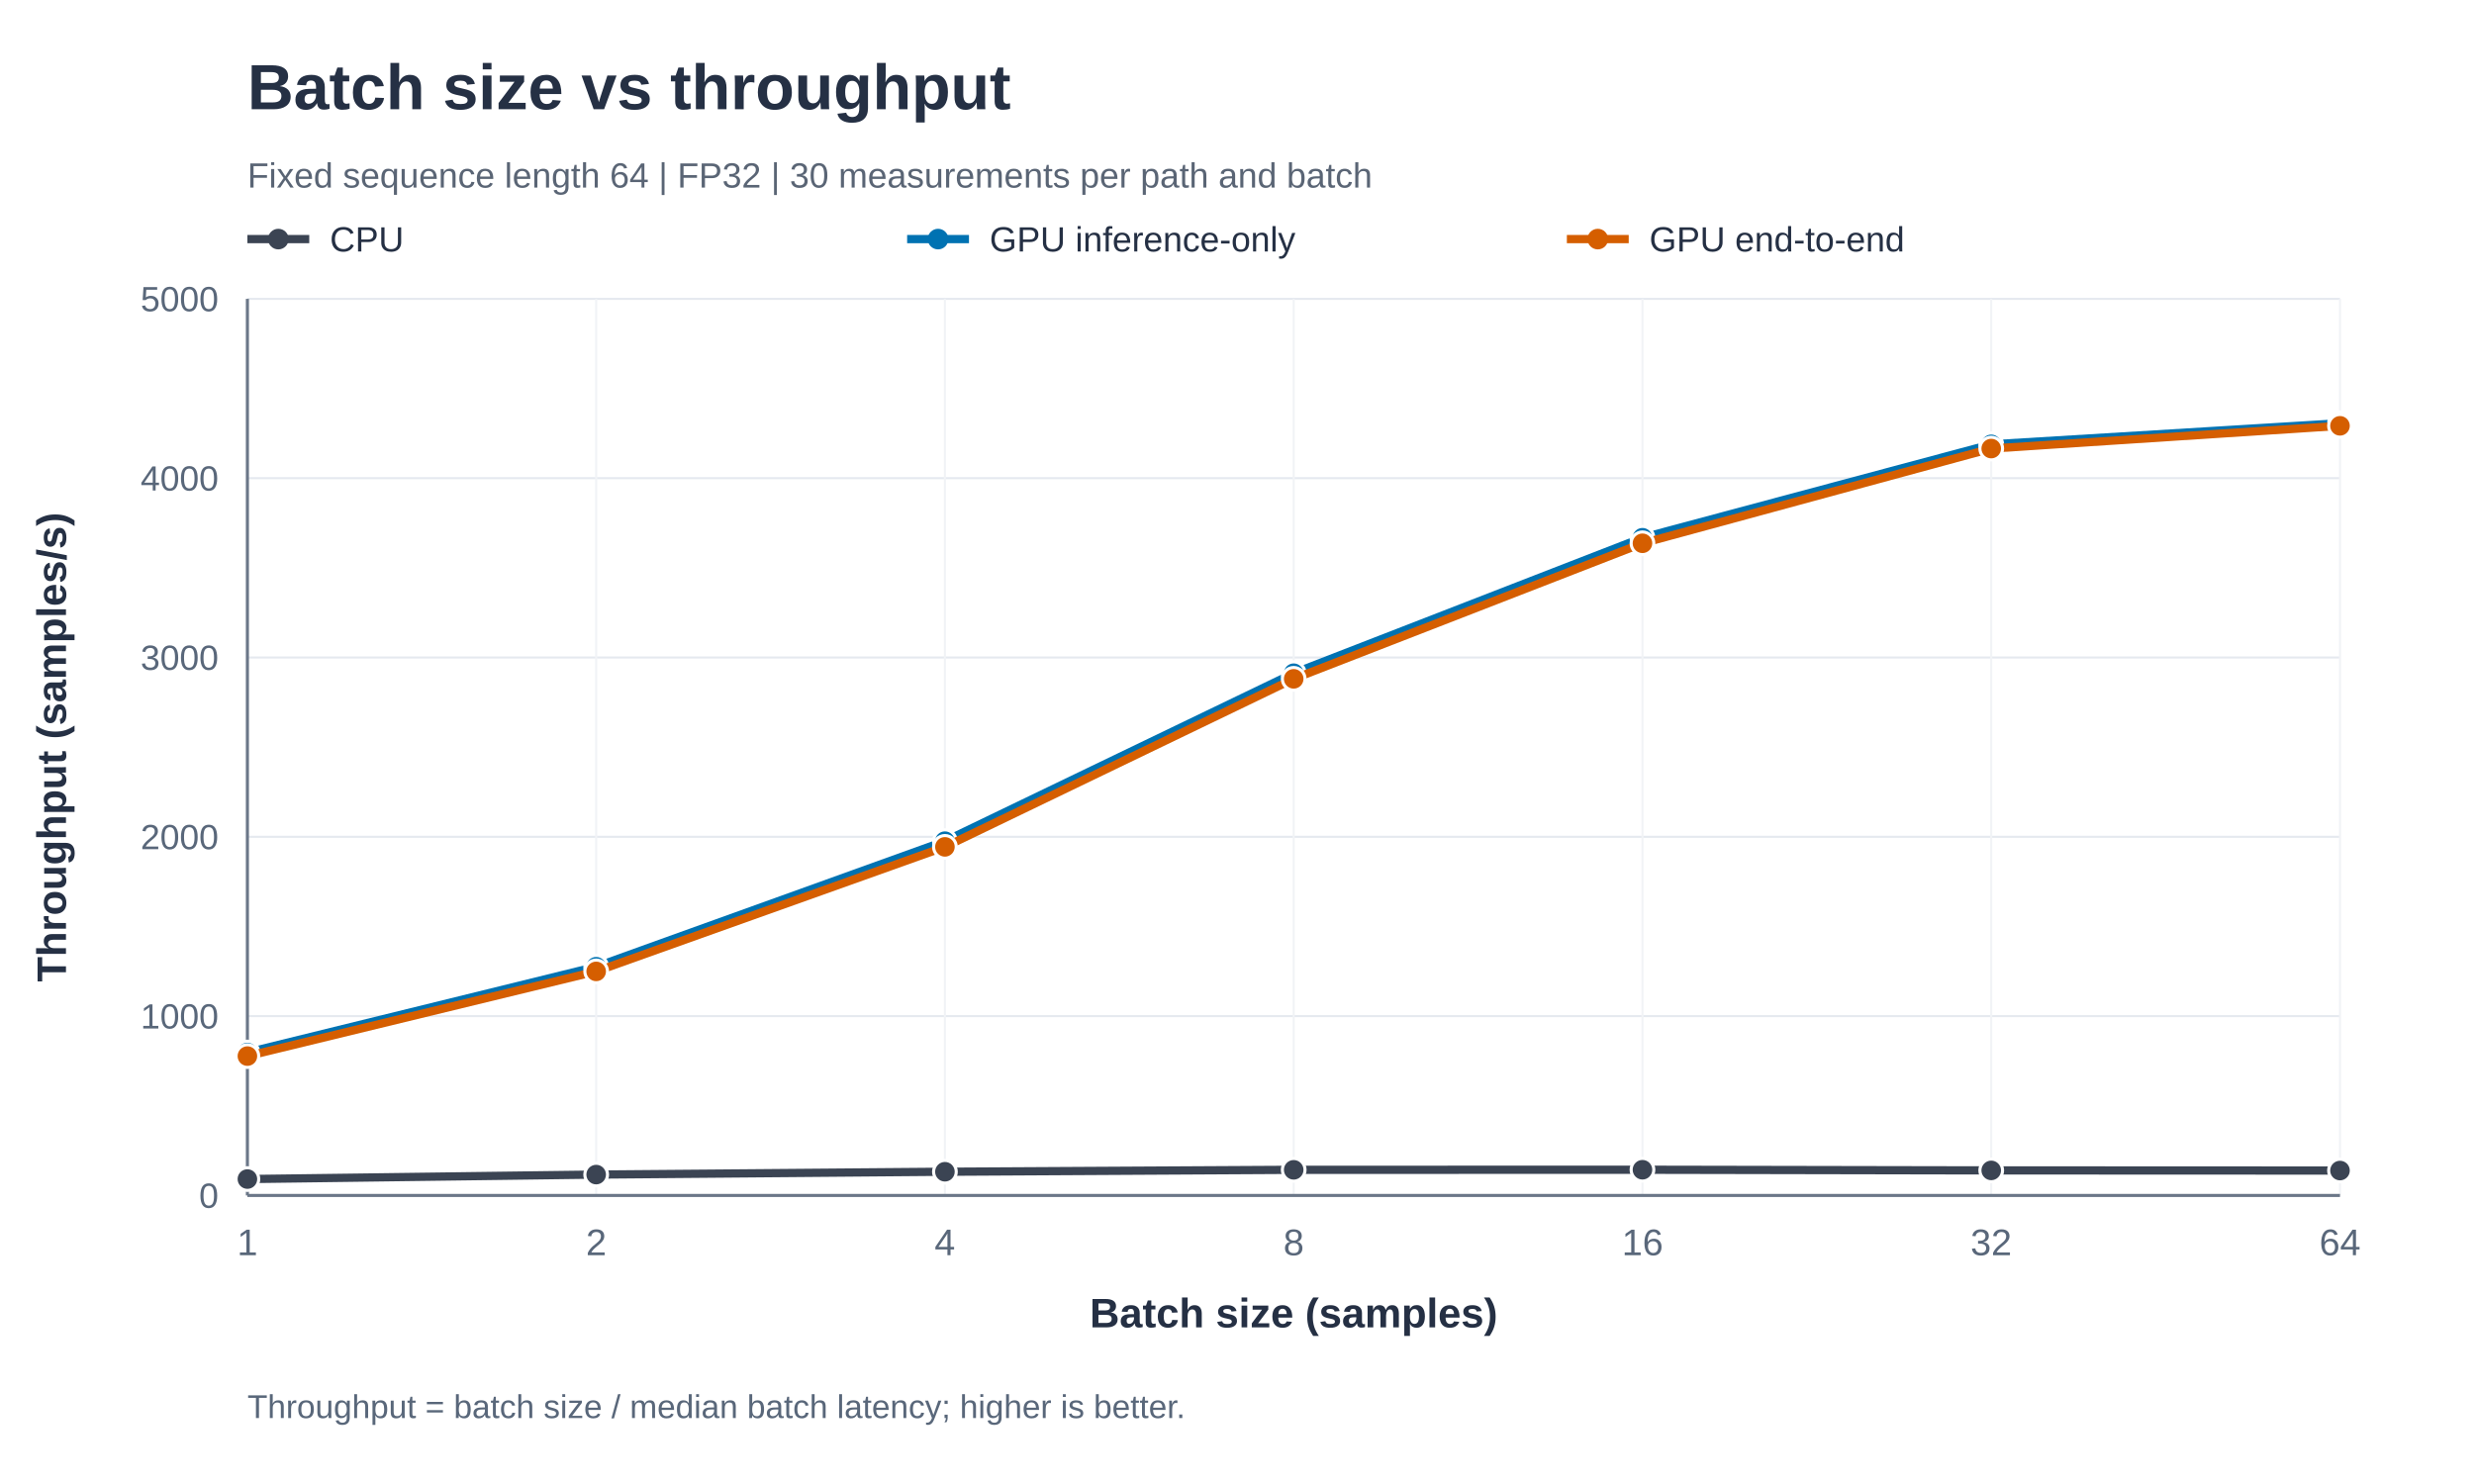
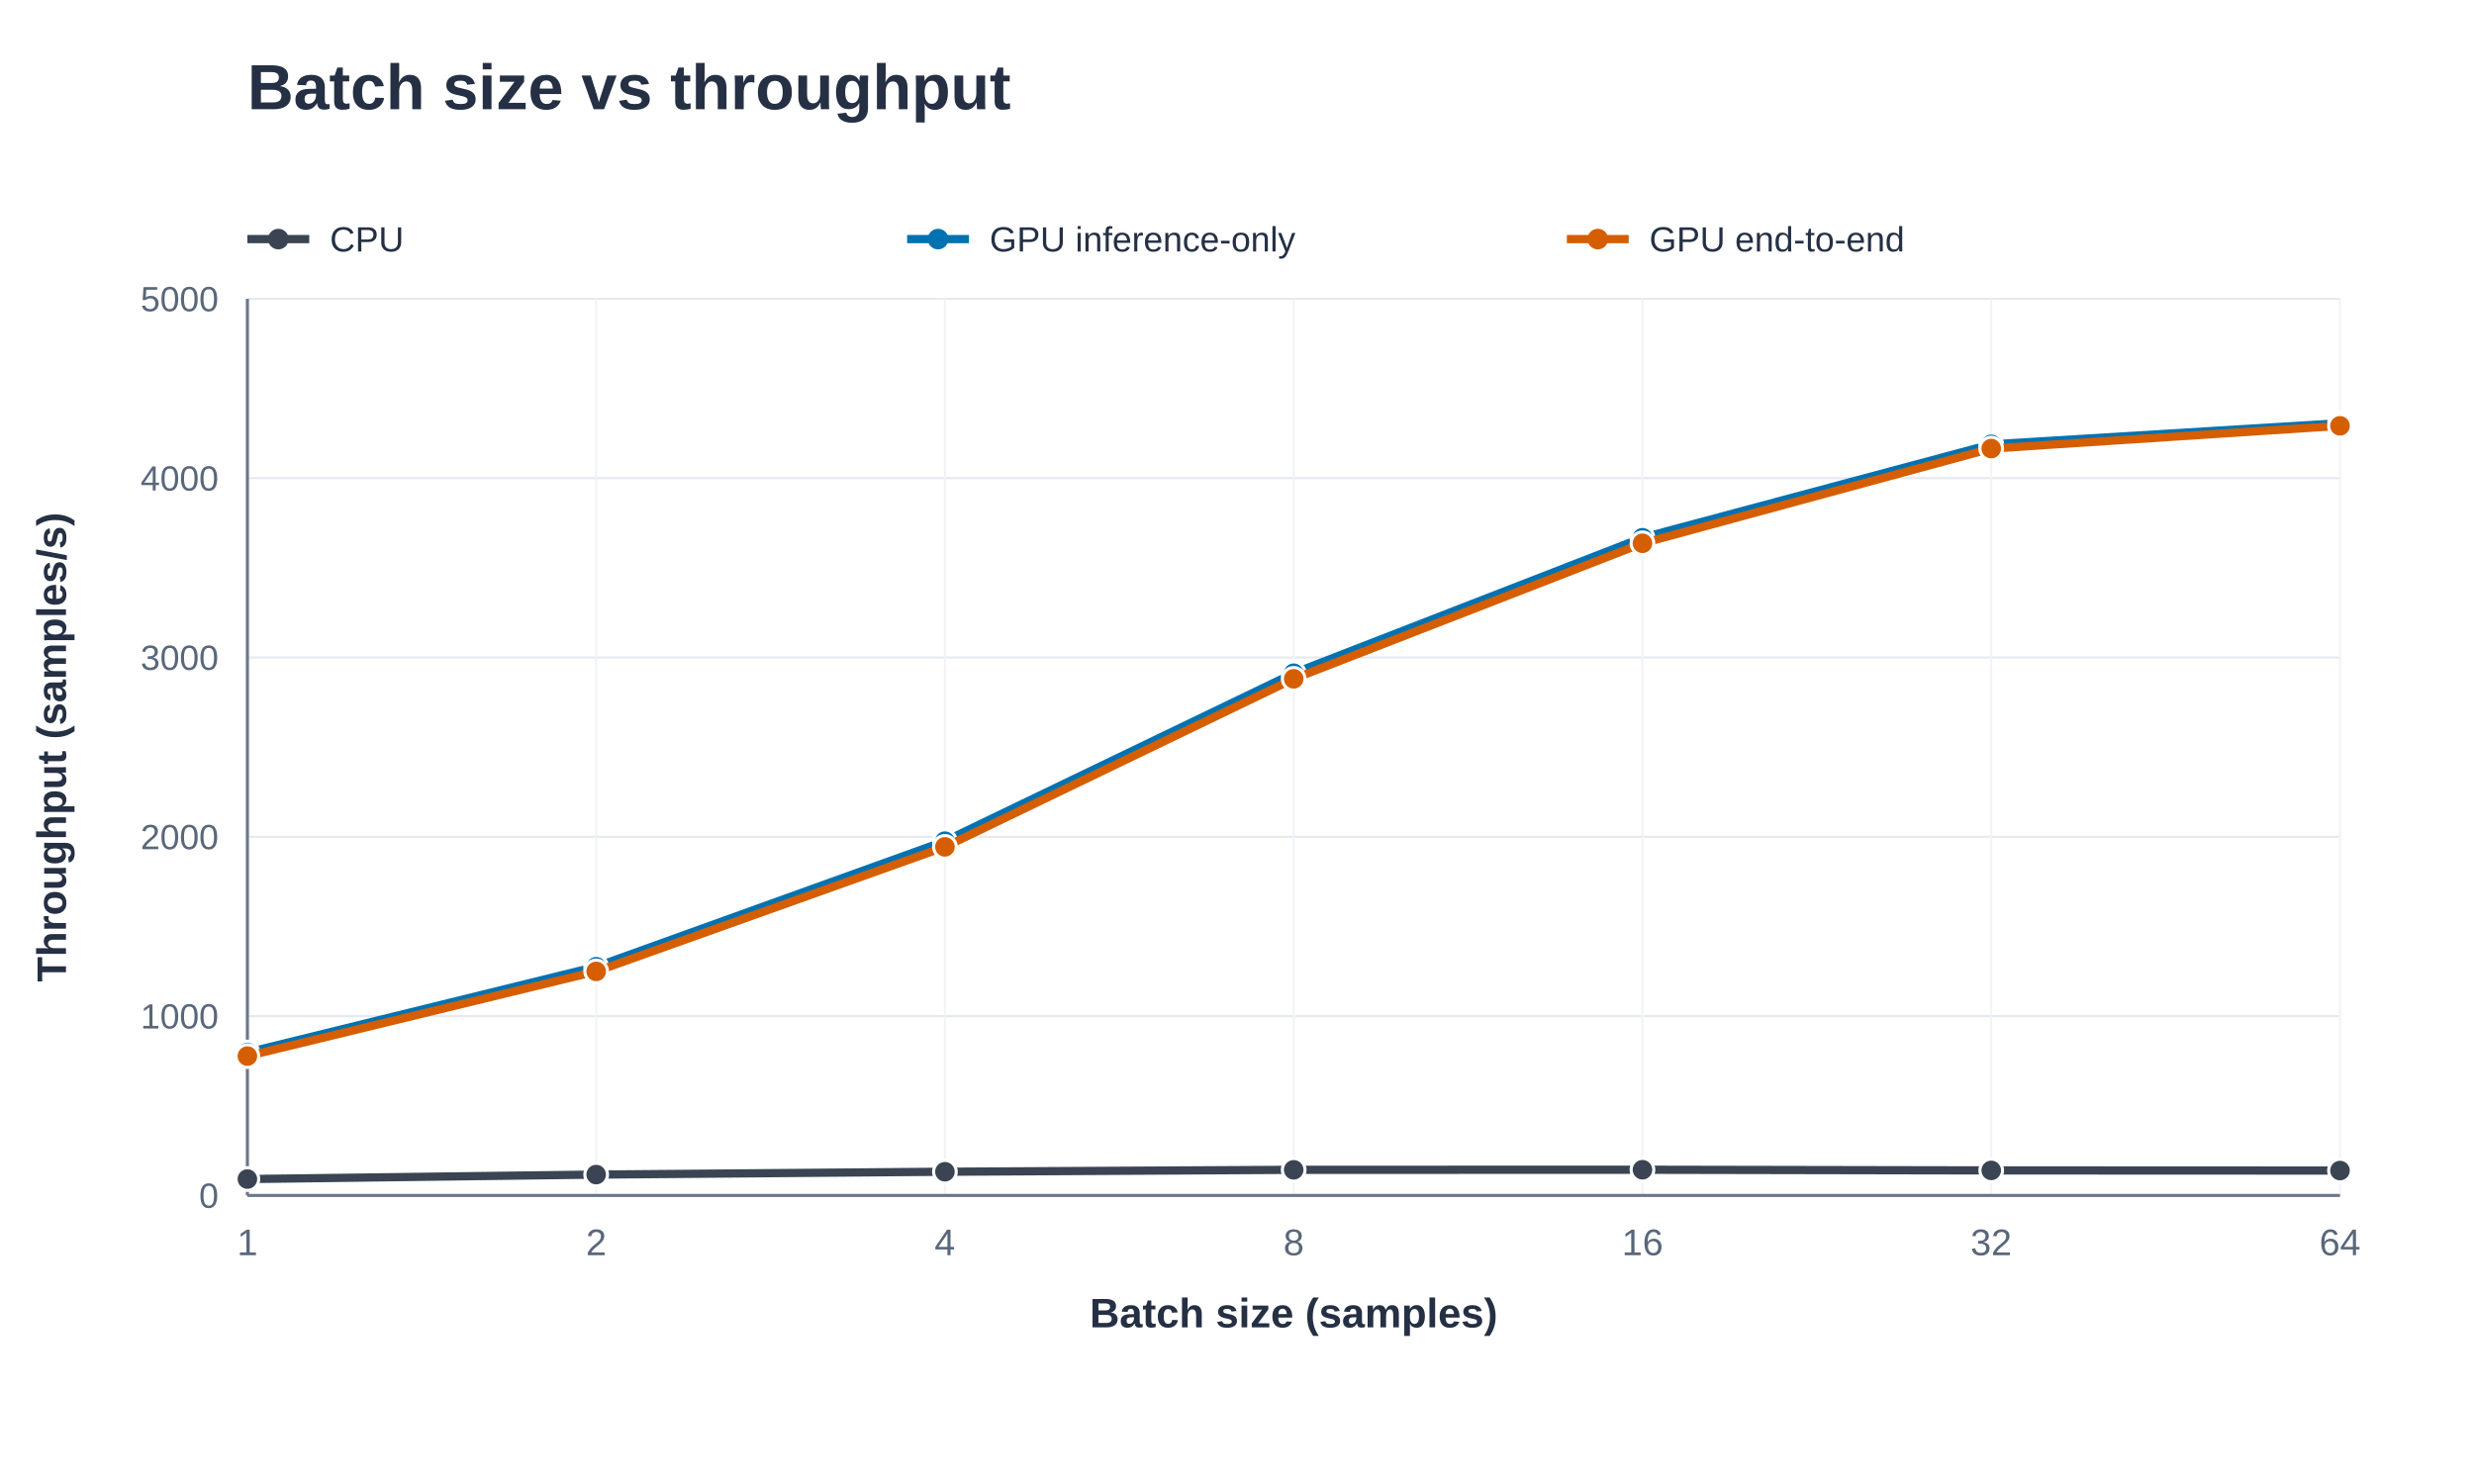
<svg xmlns="http://www.w3.org/2000/svg" width="1200" height="720" viewBox="0 0 1200 720" role="img" aria-label="Batch size vs throughput">
  <rect width="100%" height="100%" fill="#FFFFFF" />
  <g font-family="Arial, Helvetica, sans-serif">
    <text x="120.0" y="53.0" fill="#253044" font-size="31" font-weight="700" text-anchor="start">Batch size vs throughput</text>
-     <text x="120.0" y="91.0" fill="#5A6575" font-size="17" font-weight="400" text-anchor="start">Fixed sequence length 64  |  FP32  |  30 measurements per path and batch</text>
    <line x1="120" y1="116" x2="150" y2="116" stroke="#3B4453" stroke-width="4" />
    <circle cx="135" cy="116" r="5" fill="#3B4453" />
    <text x="160.0" y="122.0" fill="#253044" font-size="17" font-weight="400" text-anchor="start">CPU</text>
    <line x1="440" y1="116" x2="470" y2="116" stroke="#0072B2" stroke-width="4" />
    <circle cx="455" cy="116" r="5" fill="#0072B2" />
    <text x="480.0" y="122.0" fill="#253044" font-size="17" font-weight="400" text-anchor="start">GPU inference-only</text>
    <line x1="760" y1="116" x2="790" y2="116" stroke="#D55E00" stroke-width="4" />
    <circle cx="775" cy="116" r="5" fill="#D55E00" />
    <text x="800.0" y="122.0" fill="#253044" font-size="17" font-weight="400" text-anchor="start">GPU end-to-end</text>
    <line x1="120" y1="580.00" x2="1135" y2="580.00" stroke="#E5E9EF" stroke-width="1" />
    <text x="106.0" y="586.0" fill="#59677A" font-size="17" font-weight="400" text-anchor="end">0</text>
    <line x1="120" y1="493.00" x2="1135" y2="493.00" stroke="#E5E9EF" stroke-width="1" />
    <text x="106.0" y="499.0" fill="#59677A" font-size="17" font-weight="400" text-anchor="end">1000</text>
    <line x1="120" y1="406.00" x2="1135" y2="406.00" stroke="#E5E9EF" stroke-width="1" />
    <text x="106.0" y="412.0" fill="#59677A" font-size="17" font-weight="400" text-anchor="end">2000</text>
    <line x1="120" y1="319.00" x2="1135" y2="319.00" stroke="#E5E9EF" stroke-width="1" />
    <text x="106.0" y="325.0" fill="#59677A" font-size="17" font-weight="400" text-anchor="end">3000</text>
    <line x1="120" y1="232.00" x2="1135" y2="232.00" stroke="#E5E9EF" stroke-width="1" />
    <text x="106.0" y="238.0" fill="#59677A" font-size="17" font-weight="400" text-anchor="end">4000</text>
    <line x1="120" y1="145.00" x2="1135" y2="145.00" stroke="#E5E9EF" stroke-width="1" />
    <text x="106.0" y="151.0" fill="#59677A" font-size="17" font-weight="400" text-anchor="end">5000</text>
    <line x1="120.00" y1="145" x2="120.00" y2="580" stroke="#F1F3F6" stroke-width="1" />
    <text x="120.0" y="609.0" fill="#59677A" font-size="18" font-weight="400" text-anchor="middle">1</text>
    <line x1="289.17" y1="145" x2="289.17" y2="580" stroke="#F1F3F6" stroke-width="1" />
    <text x="289.2" y="609.0" fill="#59677A" font-size="18" font-weight="400" text-anchor="middle">2</text>
    <line x1="458.33" y1="145" x2="458.33" y2="580" stroke="#F1F3F6" stroke-width="1" />
    <text x="458.3" y="609.0" fill="#59677A" font-size="18" font-weight="400" text-anchor="middle">4</text>
    <line x1="627.50" y1="145" x2="627.50" y2="580" stroke="#F1F3F6" stroke-width="1" />
    <text x="627.5" y="609.0" fill="#59677A" font-size="18" font-weight="400" text-anchor="middle">8</text>
    <line x1="796.67" y1="145" x2="796.67" y2="580" stroke="#F1F3F6" stroke-width="1" />
    <text x="796.7" y="609.0" fill="#59677A" font-size="18" font-weight="400" text-anchor="middle">16</text>
    <line x1="965.83" y1="145" x2="965.83" y2="580" stroke="#F1F3F6" stroke-width="1" />
    <text x="965.8" y="609.0" fill="#59677A" font-size="18" font-weight="400" text-anchor="middle">32</text>
    <line x1="1135.00" y1="145" x2="1135.00" y2="580" stroke="#F1F3F6" stroke-width="1" />
    <text x="1135.0" y="609.0" fill="#59677A" font-size="18" font-weight="400" text-anchor="middle">64</text>
    <line x1="120" y1="145" x2="120" y2="580" stroke="#6B7788" stroke-width="1.5" />
    <line x1="120" y1="580" x2="1135" y2="580" stroke="#6B7788" stroke-width="1.5" />
    <polyline points="120.00,572.05 289.17,569.88 458.33,568.50 627.50,567.57 796.67,567.53 965.83,567.85 1135.00,567.92" fill="none" stroke="#3B4453" stroke-width="4" stroke-linejoin="round" stroke-linecap="round" />
    <circle cx="120.00" cy="572.05" r="5.5" fill="#3B4453" stroke="white" stroke-width="1.5" />
    <circle cx="289.17" cy="569.88" r="5.5" fill="#3B4453" stroke="white" stroke-width="1.5" />
    <circle cx="458.33" cy="568.50" r="5.5" fill="#3B4453" stroke="white" stroke-width="1.5" />
    <circle cx="627.50" cy="567.57" r="5.5" fill="#3B4453" stroke="white" stroke-width="1.5" />
    <circle cx="796.67" cy="567.53" r="5.5" fill="#3B4453" stroke="white" stroke-width="1.5" />
    <circle cx="965.83" cy="567.85" r="5.5" fill="#3B4453" stroke="white" stroke-width="1.5" />
    <circle cx="1135.00" cy="567.92" r="5.5" fill="#3B4453" stroke="white" stroke-width="1.5" />
    <polyline points="120.00,510.65 289.17,469.03 458.33,408.11 627.50,326.63 796.67,260.90 965.83,215.59 1135.00,205.35" fill="none" stroke="#0072B2" stroke-width="4" stroke-linejoin="round" stroke-linecap="round" />
    <circle cx="120.00" cy="510.65" r="5.5" fill="#0072B2" stroke="white" stroke-width="1.5" />
    <circle cx="289.17" cy="469.03" r="5.5" fill="#0072B2" stroke="white" stroke-width="1.5" />
    <circle cx="458.33" cy="408.11" r="5.5" fill="#0072B2" stroke="white" stroke-width="1.5" />
    <circle cx="627.50" cy="326.63" r="5.5" fill="#0072B2" stroke="white" stroke-width="1.5" />
    <circle cx="796.67" cy="260.90" r="5.5" fill="#0072B2" stroke="white" stroke-width="1.5" />
    <circle cx="965.83" cy="215.59" r="5.5" fill="#0072B2" stroke="white" stroke-width="1.5" />
    <circle cx="1135.00" cy="205.35" r="5.5" fill="#0072B2" stroke="white" stroke-width="1.5" />
    <polyline points="120.00,512.39 289.17,471.30 458.33,410.88 627.50,329.35 796.67,263.59 965.83,217.63 1135.00,206.60" fill="none" stroke="#D55E00" stroke-width="4" stroke-linejoin="round" stroke-linecap="round" />
    <circle cx="120.00" cy="512.39" r="5.5" fill="#D55E00" stroke="white" stroke-width="1.5" />
    <circle cx="289.17" cy="471.30" r="5.5" fill="#D55E00" stroke="white" stroke-width="1.5" />
    <circle cx="458.33" cy="410.88" r="5.5" fill="#D55E00" stroke="white" stroke-width="1.5" />
    <circle cx="627.50" cy="329.35" r="5.5" fill="#D55E00" stroke="white" stroke-width="1.5" />
    <circle cx="796.67" cy="263.59" r="5.5" fill="#D55E00" stroke="white" stroke-width="1.5" />
    <circle cx="965.83" cy="217.63" r="5.5" fill="#D55E00" stroke="white" stroke-width="1.5" />
    <circle cx="1135.00" cy="206.60" r="5.5" fill="#D55E00" stroke="white" stroke-width="1.5" />
    <text x="627.5" y="644.0" fill="#253044" font-size="20" font-weight="600" text-anchor="middle">Batch size (samples)</text>
-     <text x="32.0" y="362.5" fill="#253044" font-size="20" font-weight="600" text-anchor="middle" transform="rotate(-90 32 362.5)">Throughput (samples/s)</text>
-     <text x="120.0" y="688.0" fill="#59677A" font-size="16" font-weight="400" text-anchor="start">Throughput = batch size / median batch latency; higher is better.</text>
+     <text x="0.0" y="0.0" fill="#253044" font-size="20" font-weight="600" text-anchor="middle" transform="translate(32 362.5) rotate(-90)">Throughput (samples/s)</text>
  </g>
</svg>
